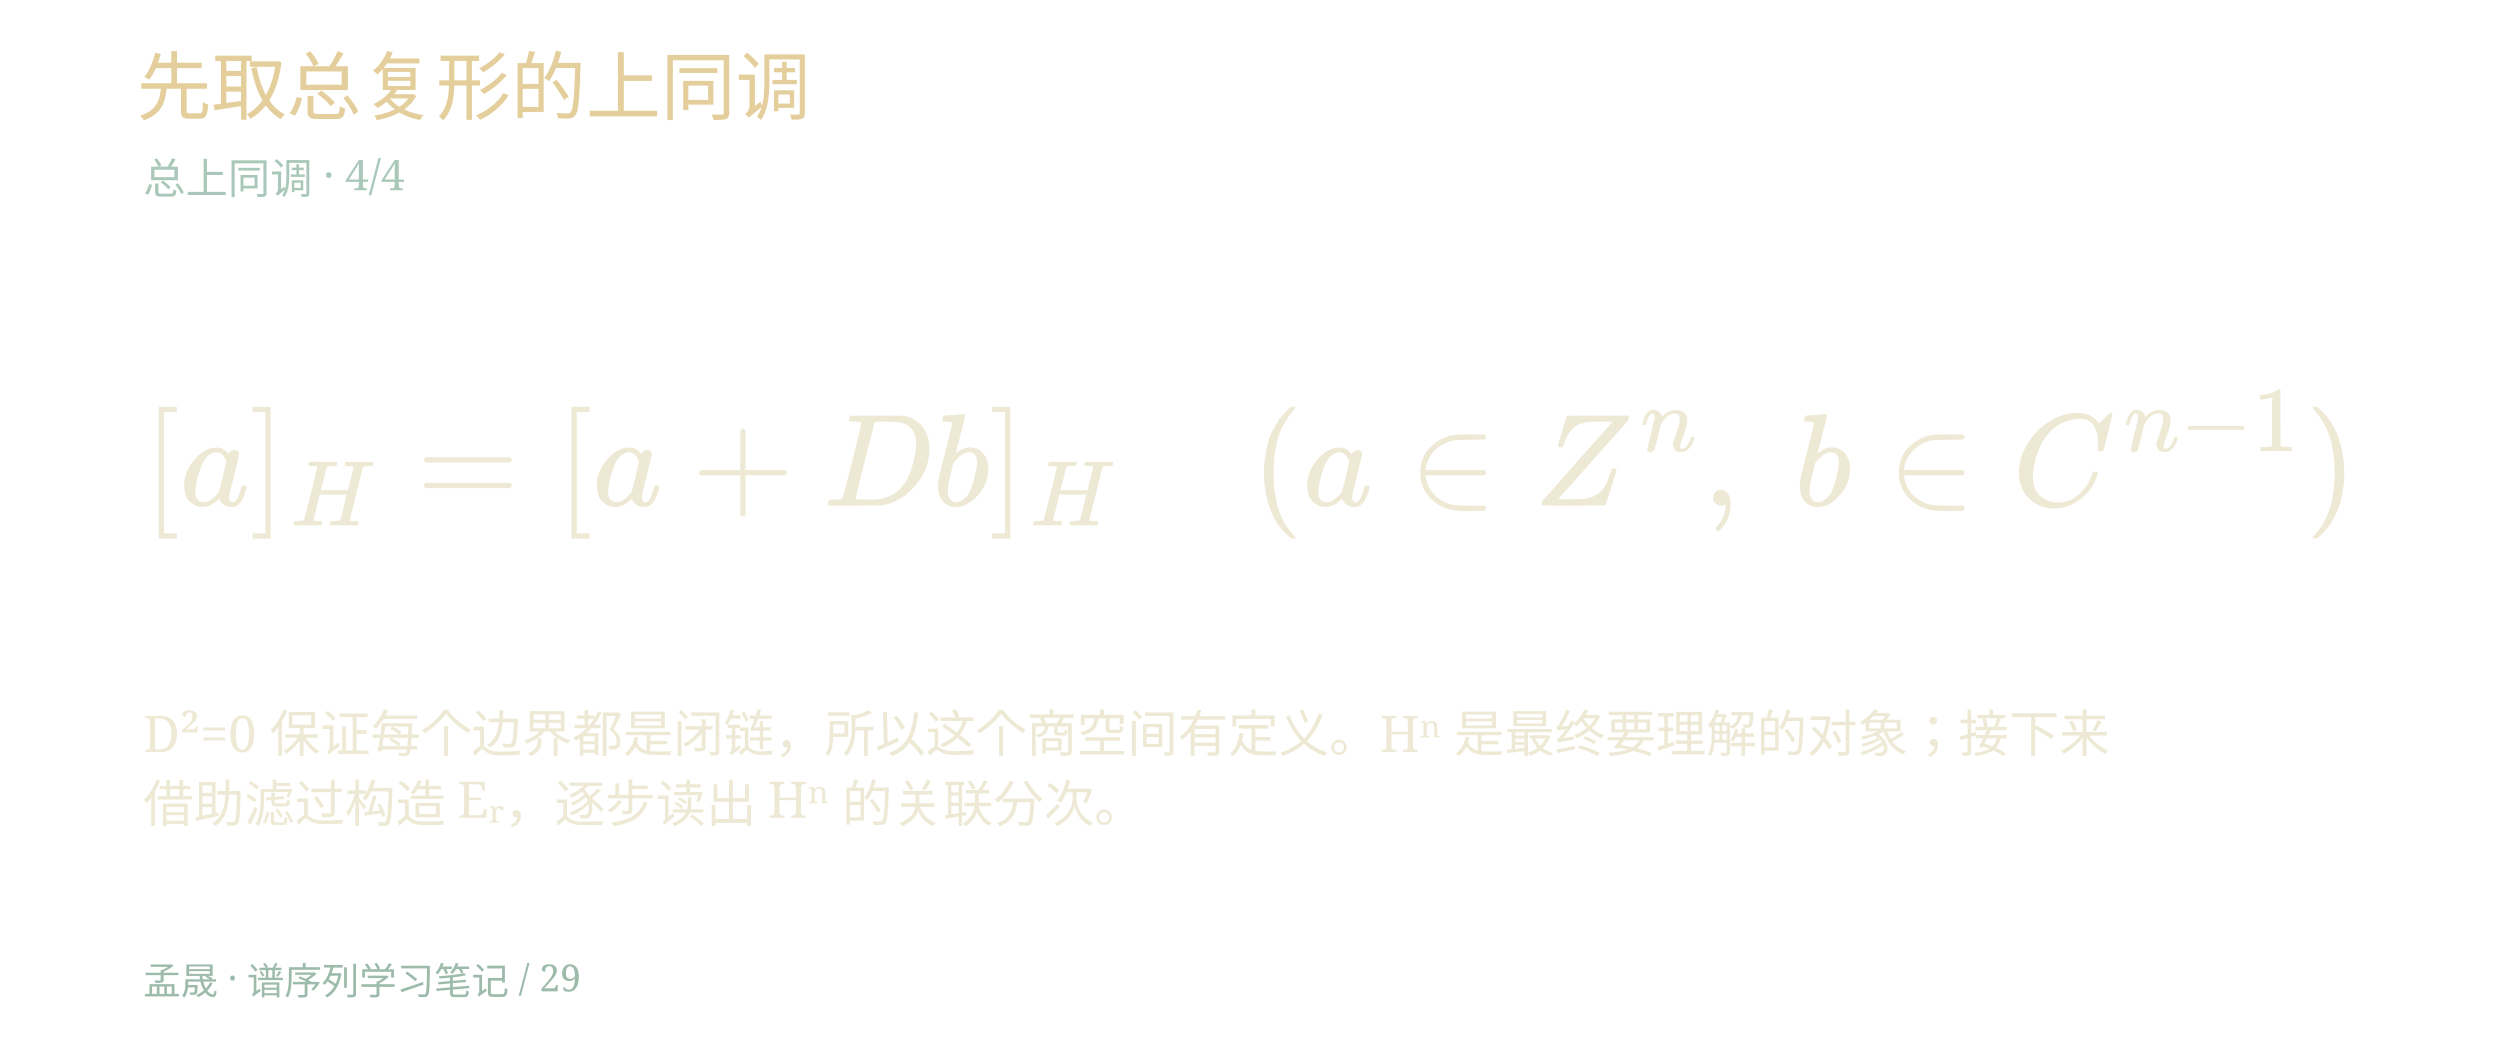
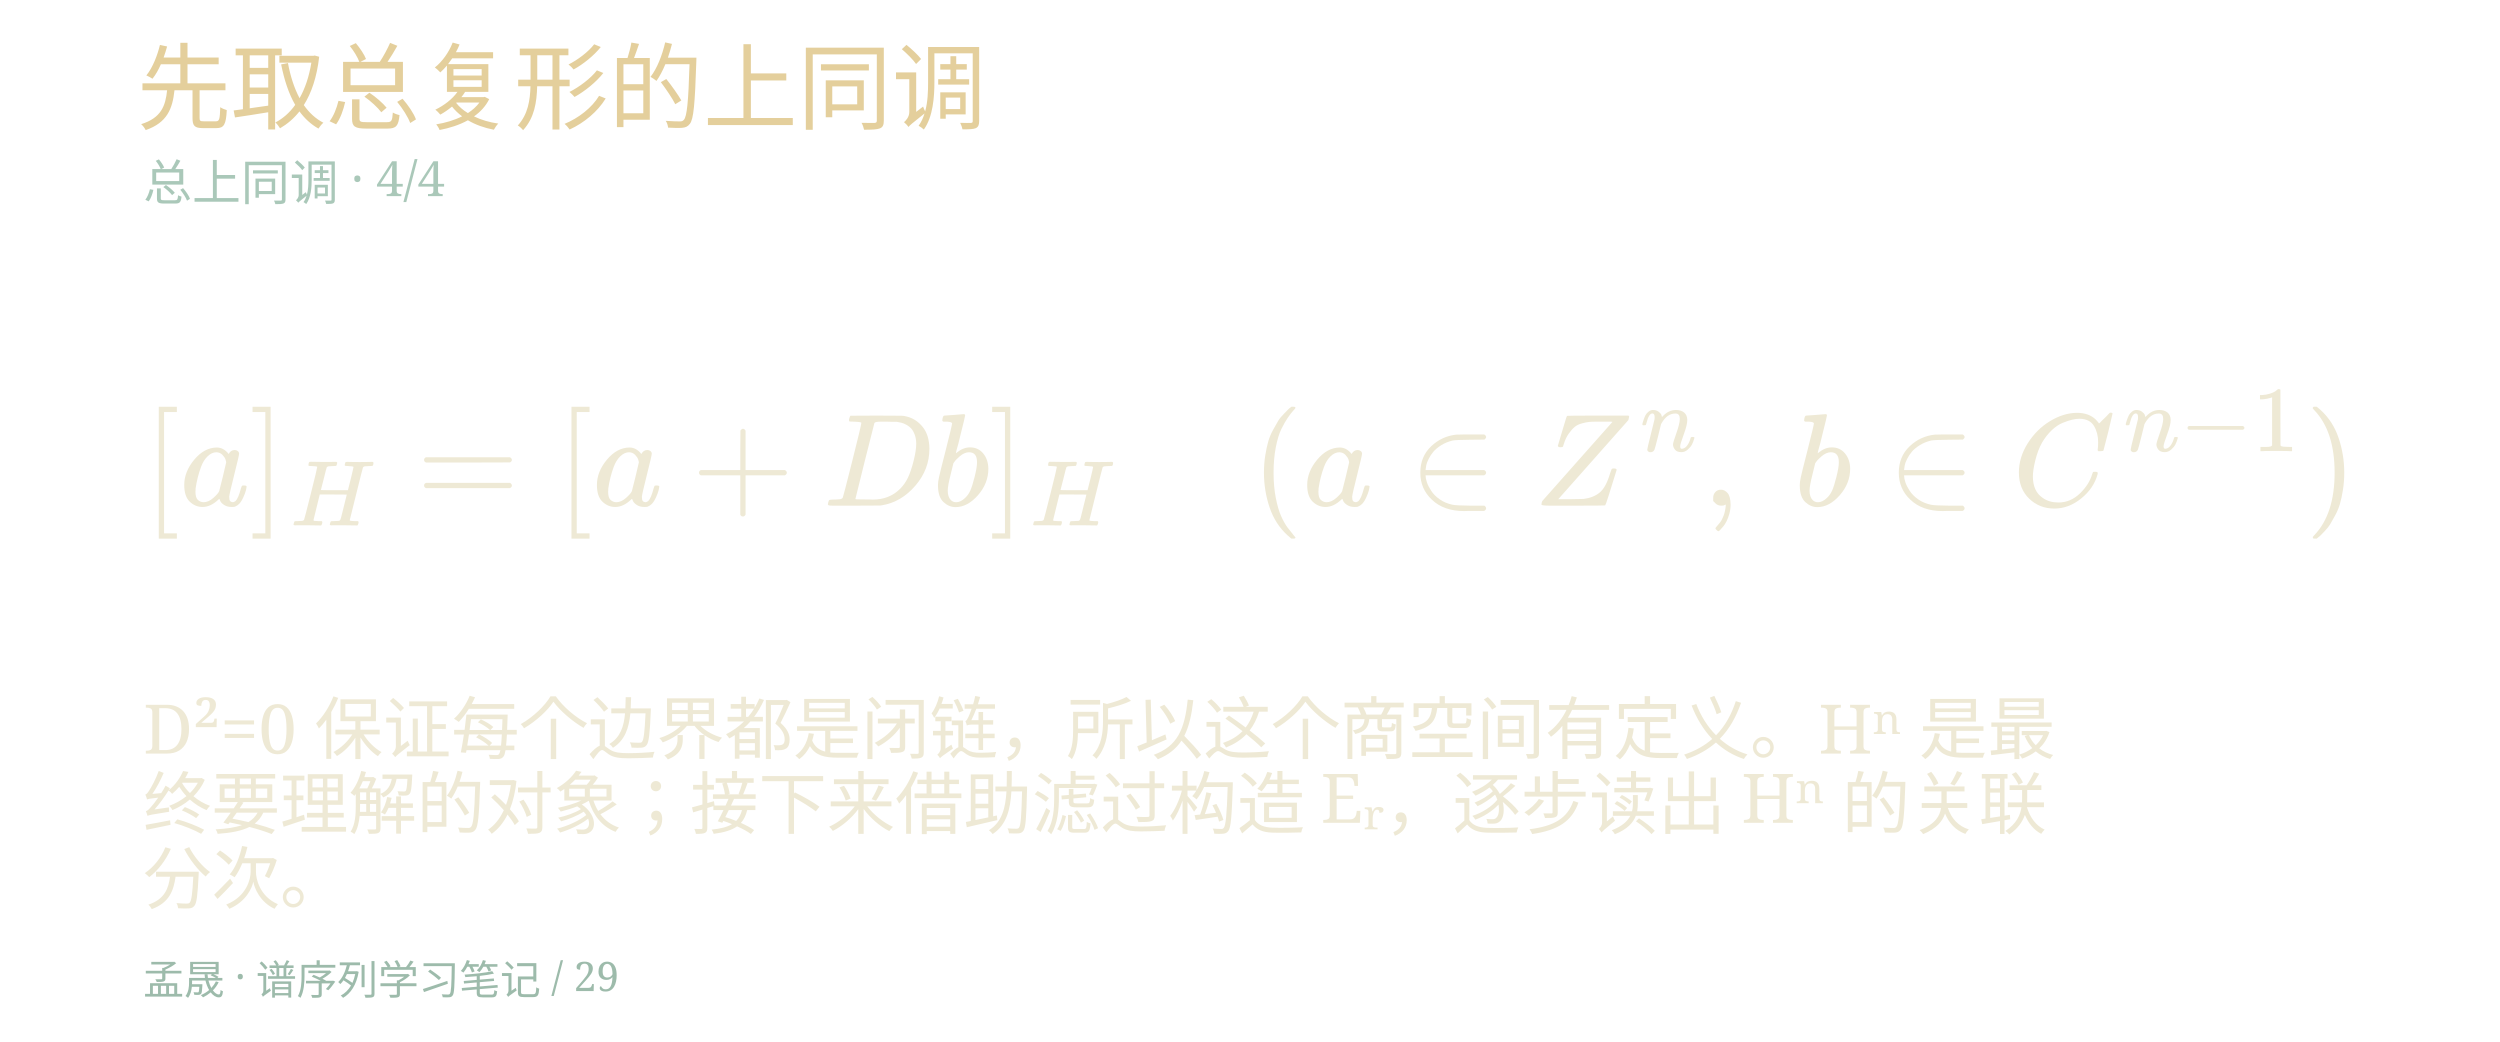
<svg xmlns="http://www.w3.org/2000/svg" width="1536" height="640" viewBox="0 0 1536 640">
  <g fill="#eee9d5" font-family="Kaiti SC, STKaiti, KaiTi, PingFang SC, serif">
-     <text x="84" y="70" font-size="46" fill="#e4cf9c">先取总复形的上同调</text>
-     <text x="88" y="119" font-size="26" fill="#aac8b9">总上同调 · 4/4</text>
+     <text x="84" y="75" font-size="58" fill="#e4cf9c">先取总复形的上同调</text>
+     <text x="88" y="123" font-size="30" fill="#aac8b9">总上同调 · 4/4</text>
    <svg x="88" y="239.066" width="1360" height="91.868" viewBox="0 -883.9 16786.1 1133.9" overflow="visible">
      <g stroke="#eee9d5" fill="#eee9d5" stroke-width="0" transform="scale(1,-1)">
        <g data-mml-node="math">
          <g data-mml-node="mo">
            <path data-c="5B" d="M118 -250V750H255V710H158V-210H255V-250H118Z" />
          </g>
          <g data-mml-node="mi" transform="translate(278,0)">
            <path data-c="1D44E" d="M33 157Q33 258 109 349T280 441Q331 441 370 392Q386 422 416 422Q429 422 439 414T449 394Q449 381 412 234T374 68Q374 43 381 35T402 26Q411 27 422 35Q443 55 463 131Q469 151 473 152Q475 153 483 153H487Q506 153 506 144Q506 138 501 117T481 63T449 13Q436 0 417 -8Q409 -10 393 -10Q359 -10 336 5T306 36L300 51Q299 52 296 50Q294 48 292 46Q233 -10 172 -10Q117 -10 75 30T33 157ZM351 328Q351 334 346 350T323 385T277 405Q242 405 210 374T160 293Q131 214 119 129Q119 126 119 118T118 106Q118 61 136 44T179 26Q217 26 254 59T298 110Q300 114 325 217T351 328Z" />
          </g>
          <g data-mml-node="msub" transform="translate(807,0)">
            <g data-mml-node="mo">
              <path data-c="5D" d="M22 710V750H159V-250H22V-210H119V710H22Z" />
            </g>
            <g data-mml-node="mi" transform="translate(311,-150) scale(0.707)">
              <path data-c="1D43B" d="M228 637Q194 637 192 641Q191 643 191 649Q191 673 202 682Q204 683 219 683Q260 681 355 681Q389 681 418 681T463 682T483 682Q499 682 499 672Q499 670 497 658Q492 641 487 638H485Q483 638 480 638T473 638T464 637T455 637Q416 636 405 634T387 623Q384 619 355 500Q348 474 340 442T328 395L324 380Q324 378 469 378H614L615 381Q615 384 646 504Q674 619 674 627T617 637Q594 637 587 639T580 648Q580 650 582 660Q586 677 588 679T604 682Q609 682 646 681T740 680Q802 680 835 681T871 682Q888 682 888 672Q888 645 876 638H874Q872 638 869 638T862 638T853 637T844 637Q805 636 794 634T776 623Q773 618 704 340T634 58Q634 51 638 51Q646 48 692 46H723Q729 38 729 37T726 19Q722 6 716 0H701Q664 2 567 2Q533 2 504 2T458 2T437 1Q420 1 420 10Q420 15 423 24Q428 43 433 45Q437 46 448 46H454Q481 46 514 49Q520 50 522 50T528 55T534 64T540 82T547 110T558 153Q565 181 569 198Q602 330 602 331T457 332H312L279 197Q245 63 245 58Q245 51 253 49T303 46H334Q340 38 340 37T337 19Q333 6 327 0H312Q275 2 178 2Q144 2 115 2T69 2T48 1Q31 1 31 10Q31 12 34 24Q39 43 44 45Q48 46 59 46H65Q92 46 125 49Q139 52 144 61Q147 65 216 339T285 628Q285 635 228 637Z" />
            </g>
          </g>
          <g data-mml-node="mo" transform="translate(2073.7,0)">
            <path data-c="3D" d="M56 347Q56 360 70 367H707Q722 359 722 347Q722 336 708 328L390 327H72Q56 332 56 347ZM56 153Q56 168 72 173H708Q722 163 722 153Q722 140 707 133H70Q56 140 56 153Z" />
          </g>
          <g data-mml-node="mo" transform="translate(3129.5,0)">
            <path data-c="5B" d="M118 -250V750H255V710H158V-210H255V-250H118Z" />
          </g>
          <g data-mml-node="mi" transform="translate(3407.5,0)">
            <path data-c="1D44E" d="M33 157Q33 258 109 349T280 441Q331 441 370 392Q386 422 416 422Q429 422 439 414T449 394Q449 381 412 234T374 68Q374 43 381 35T402 26Q411 27 422 35Q443 55 463 131Q469 151 473 152Q475 153 483 153H487Q506 153 506 144Q506 138 501 117T481 63T449 13Q436 0 417 -8Q409 -10 393 -10Q359 -10 336 5T306 36L300 51Q299 52 296 50Q294 48 292 46Q233 -10 172 -10Q117 -10 75 30T33 157ZM351 328Q351 334 346 350T323 385T277 405Q242 405 210 374T160 293Q131 214 119 129Q119 126 119 118T118 106Q118 61 136 44T179 26Q217 26 254 59T298 110Q300 114 325 217T351 328Z" />
          </g>
          <g data-mml-node="mo" transform="translate(4158.7,0)">
            <path data-c="2B" d="M56 237T56 250T70 270H369V420L370 570Q380 583 389 583Q402 583 409 568V270H707Q722 262 722 250T707 230H409V-68Q401 -82 391 -82H389H387Q375 -82 369 -68V230H70Q56 237 56 250Z" />
          </g>
          <g data-mml-node="mi" transform="translate(5158.9,0)">
            <path data-c="1D437" d="M287 628Q287 635 230 637Q207 637 200 638T193 647Q193 655 197 667T204 682Q206 683 403 683Q570 682 590 682T630 676Q702 659 752 597T803 431Q803 275 696 151T444 3L430 1L236 0H125H72Q48 0 41 2T33 11Q33 13 36 25Q40 41 44 43T67 46Q94 46 127 49Q141 52 146 61Q149 65 218 339T287 628ZM703 469Q703 507 692 537T666 584T629 613T590 629T555 636Q553 636 541 636T512 636T479 637H436Q392 637 386 627Q384 623 313 339T242 52Q242 48 253 48T330 47Q335 47 349 47T373 46Q499 46 581 128Q617 164 640 212T683 339T703 469Z" />
          </g>
          <g data-mml-node="mi" transform="translate(5986.9,0)">
            <path data-c="1D44F" d="M73 647Q73 657 77 670T89 683Q90 683 161 688T234 694Q246 694 246 685T212 542Q204 508 195 472T180 418L176 399Q176 396 182 402Q231 442 283 442Q345 442 383 396T422 280Q422 169 343 79T173 -11Q123 -11 82 27T40 150V159Q40 180 48 217T97 414Q147 611 147 623T109 637Q104 637 101 637H96Q86 637 83 637T76 640T73 647ZM336 325V331Q336 405 275 405Q258 405 240 397T207 376T181 352T163 330L157 322L136 236Q114 150 114 114Q114 66 138 42Q154 26 178 26Q211 26 245 58Q270 81 285 114T318 219Q336 291 336 325Z" />
          </g>
          <g data-mml-node="msub" transform="translate(6415.9,0)">
            <g data-mml-node="mo">
              <path data-c="5D" d="M22 710V750H159V-250H22V-210H119V710H22Z" />
            </g>
            <g data-mml-node="mi" transform="translate(311,-150) scale(0.707)">
              <path data-c="1D43B" d="M228 637Q194 637 192 641Q191 643 191 649Q191 673 202 682Q204 683 219 683Q260 681 355 681Q389 681 418 681T463 682T483 682Q499 682 499 672Q499 670 497 658Q492 641 487 638H485Q483 638 480 638T473 638T464 637T455 637Q416 636 405 634T387 623Q384 619 355 500Q348 474 340 442T328 395L324 380Q324 378 469 378H614L615 381Q615 384 646 504Q674 619 674 627T617 637Q594 637 587 639T580 648Q580 650 582 660Q586 677 588 679T604 682Q609 682 646 681T740 680Q802 680 835 681T871 682Q888 682 888 672Q888 645 876 638H874Q872 638 869 638T862 638T853 637T844 637Q805 636 794 634T776 623Q773 618 704 340T634 58Q634 51 638 51Q646 48 692 46H723Q729 38 729 37T726 19Q722 6 716 0H701Q664 2 567 2Q533 2 504 2T458 2T437 1Q420 1 420 10Q420 15 423 24Q428 43 433 45Q437 46 448 46H454Q481 46 514 49Q520 50 522 50T528 55T534 64T540 82T547 110T558 153Q565 181 569 198Q602 330 602 331T457 332H312L279 197Q245 63 245 58Q245 51 253 49T303 46H334Q340 38 340 37T337 19Q333 6 327 0H312Q275 2 178 2Q144 2 115 2T69 2T48 1Q31 1 31 10Q31 12 34 24Q39 43 44 45Q48 46 59 46H65Q92 46 125 49Q139 52 144 61Q147 65 216 339T285 628Q285 635 228 637Z" />
            </g>
          </g>
          <g data-mml-node="mstyle" transform="translate(7404.8,0)">
            <g data-mml-node="mspace" />
          </g>
          <g data-mml-node="mo" transform="translate(8404.8,0)">
            <path data-c="28" d="M94 250Q94 319 104 381T127 488T164 576T202 643T244 695T277 729T302 750H315H319Q333 750 333 741Q333 738 316 720T275 667T226 581T184 443T167 250T184 58T225 -81T274 -167T316 -220T333 -241Q333 -250 318 -250H315H302L274 -226Q180 -141 137 -14T94 250Z" />
          </g>
          <g data-mml-node="mi" transform="translate(8793.8,0)">
            <path data-c="1D44E" d="M33 157Q33 258 109 349T280 441Q331 441 370 392Q386 422 416 422Q429 422 439 414T449 394Q449 381 412 234T374 68Q374 43 381 35T402 26Q411 27 422 35Q443 55 463 131Q469 151 473 152Q475 153 483 153H487Q506 153 506 144Q506 138 501 117T481 63T449 13Q436 0 417 -8Q409 -10 393 -10Q359 -10 336 5T306 36L300 51Q299 52 296 50Q294 48 292 46Q233 -10 172 -10Q117 -10 75 30T33 157ZM351 328Q351 334 346 350T323 385T277 405Q242 405 210 374T160 293Q131 214 119 129Q119 126 119 118T118 106Q118 61 136 44T179 26Q217 26 254 59T298 110Q300 114 325 217T351 328Z" />
          </g>
          <g data-mml-node="mo" transform="translate(9600.6,0)">
            <path data-c="2208" d="M84 250Q84 372 166 450T360 539Q361 539 377 539T419 540T469 540H568Q583 532 583 520Q583 511 570 501L466 500Q355 499 329 494Q280 482 242 458T183 409T147 354T129 306T124 272V270H568Q583 262 583 250T568 230H124V228Q124 207 134 177T167 112T231 48T328 7Q355 1 466 0H570Q583 -10 583 -20Q583 -32 568 -40H471Q464 -40 446 -40T417 -41Q262 -41 172 45Q84 127 84 250Z" />
          </g>
          <g data-mml-node="msup" transform="translate(10545.4,0)">
            <g data-mml-node="mi">
              <path data-c="1D44D" d="M58 8Q58 23 64 35Q64 36 329 334T596 635L586 637Q575 637 512 637H500H476Q442 637 420 635T365 624T311 598T266 548T228 469Q227 466 226 463T224 458T223 453T222 450L221 448Q218 443 202 443Q185 443 182 453L214 561Q228 606 241 651Q249 679 253 681Q256 683 487 683H718Q723 678 723 675Q723 673 717 649Q189 54 188 52L185 49H274Q369 50 377 51Q452 60 500 100T579 247Q587 272 590 277T603 282H607Q628 282 628 271Q547 5 541 2Q538 0 300 0H124Q58 0 58 8Z" />
            </g>
            <g data-mml-node="mi" transform="translate(808,413) scale(0.707)">
              <path data-c="1D45B" d="M21 287Q22 293 24 303T36 341T56 388T89 425T135 442Q171 442 195 424T225 390T231 369Q231 367 232 367L243 378Q304 442 382 442Q436 442 469 415T503 336T465 179T427 52Q427 26 444 26Q450 26 453 27Q482 32 505 65T540 145Q542 153 560 153Q580 153 580 145Q580 144 576 130Q568 101 554 73T508 17T439 -10Q392 -10 371 17T350 73Q350 92 386 193T423 345Q423 404 379 404H374Q288 404 229 303L222 291L189 157Q156 26 151 16Q138 -11 108 -11Q95 -11 87 -5T76 7T74 17Q74 30 112 180T152 343Q153 348 153 366Q153 405 129 405Q91 405 66 305Q60 285 60 284Q58 278 41 278H27Q21 284 21 287Z" />
            </g>
          </g>
          <g data-mml-node="mo" transform="translate(11827.6,0)">
            <path data-c="2C" d="M78 35T78 60T94 103T137 121Q165 121 187 96T210 8Q210 -27 201 -60T180 -117T154 -158T130 -185T117 -194Q113 -194 104 -185T95 -172Q95 -168 106 -156T131 -126T157 -76T173 -3V9L172 8Q170 7 167 6T161 3T152 1T140 0Q113 0 96 17Z" />
          </g>
          <g data-mml-node="mtext" transform="translate(12272.3,0)">
            <path data-c="A0" d="" />
          </g>
          <g data-mml-node="mi" transform="translate(12522.3,0)">
            <path data-c="1D44F" d="M73 647Q73 657 77 670T89 683Q90 683 161 688T234 694Q246 694 246 685T212 542Q204 508 195 472T180 418L176 399Q176 396 182 402Q231 442 283 442Q345 442 383 396T422 280Q422 169 343 79T173 -11Q123 -11 82 27T40 150V159Q40 180 48 217T97 414Q147 611 147 623T109 637Q104 637 101 637H96Q86 637 83 637T76 640T73 647ZM336 325V331Q336 405 275 405Q258 405 240 397T207 376T181 352T163 330L157 322L136 236Q114 150 114 114Q114 66 138 42Q154 26 178 26Q211 26 245 58Q270 81 285 114T318 219Q336 291 336 325Z" />
          </g>
          <g data-mml-node="mo" transform="translate(13229.1,0)">
            <path data-c="2208" d="M84 250Q84 372 166 450T360 539Q361 539 377 539T419 540T469 540H568Q583 532 583 520Q583 511 570 501L466 500Q355 499 329 494Q280 482 242 458T183 409T147 354T129 306T124 272V270H568Q583 262 583 250T568 230H124V228Q124 207 134 177T167 112T231 48T328 7Q355 1 466 0H570Q583 -10 583 -20Q583 -32 568 -40H471Q464 -40 446 -40T417 -41Q262 -41 172 45Q84 127 84 250Z" />
          </g>
          <g data-mml-node="msup" transform="translate(14173.9,0)">
            <g data-mml-node="mi">
              <path data-c="1D436" d="M50 252Q50 367 117 473T286 641T490 704Q580 704 633 653Q642 643 648 636T656 626L657 623Q660 623 684 649Q691 655 699 663T715 679T725 690L740 705H746Q760 705 760 698Q760 694 728 561Q692 422 692 421Q690 416 687 415T669 413H653Q647 419 647 422Q647 423 648 429T650 449T651 481Q651 552 619 605T510 659Q484 659 454 652T382 628T299 572T226 479Q194 422 175 346T156 222Q156 108 232 58Q280 24 350 24Q441 24 512 92T606 240Q610 253 612 255T628 257Q648 257 648 248Q648 243 647 239Q618 132 523 55T319 -22Q206 -22 128 53T50 252Z" />
            </g>
            <g data-mml-node="TeXAtom" transform="translate(845.3,413) scale(0.707)" data-mjx-texclass="ORD">
              <g data-mml-node="mi">
                <path data-c="1D45B" d="M21 287Q22 293 24 303T36 341T56 388T89 425T135 442Q171 442 195 424T225 390T231 369Q231 367 232 367L243 378Q304 442 382 442Q436 442 469 415T503 336T465 179T427 52Q427 26 444 26Q450 26 453 27Q482 32 505 65T540 145Q542 153 560 153Q580 153 580 145Q580 144 576 130Q568 101 554 73T508 17T439 -10Q392 -10 371 17T350 73Q350 92 386 193T423 345Q423 404 379 404H374Q288 404 229 303L222 291L189 157Q156 26 151 16Q138 -11 108 -11Q95 -11 87 -5T76 7T74 17Q74 30 112 180T152 343Q153 348 153 366Q153 405 129 405Q91 405 66 305Q60 285 60 284Q58 278 41 278H27Q21 284 21 287Z" />
              </g>
              <g data-mml-node="mo" transform="translate(600,0)">
                <path data-c="2212" d="M84 237T84 250T98 270H679Q694 262 694 250T679 230H98Q84 237 84 250Z" />
              </g>
              <g data-mml-node="mn" transform="translate(1378,0)">
                <path data-c="31" d="M213 578L200 573Q186 568 160 563T102 556H83V602H102Q149 604 189 617T245 641T273 663Q275 666 285 666Q294 666 302 660V361L303 61Q310 54 315 52T339 48T401 46H427V0H416Q395 3 257 3Q121 3 100 0H88V46H114Q136 46 152 46T177 47T193 50T201 52T207 57T213 61V578Z" />
              </g>
            </g>
          </g>
          <g data-mml-node="mo" transform="translate(16397.1,0)">
            <path data-c="29" d="M60 749L64 750Q69 750 74 750H86L114 726Q208 641 251 514T294 250Q294 182 284 119T261 12T224 -76T186 -143T145 -194T113 -227T90 -246Q87 -249 86 -250H74Q66 -250 63 -250T58 -247T55 -238Q56 -237 66 -225Q221 -64 221 250T66 725Q56 737 55 738Q55 746 60 749Z" />
          </g>
        </g>
      </g>
    </svg>
-     <text x="88" y="462" font-size="31">D²=0 保证每个边界都是闭链，所以这个商空间有定义。Hⁿ 是最终要理解的对象；接下来</text>
-     <text x="88" y="505" font-size="31">借助滤过构造 Eᵣ，逐步读出 Hⁿ 的关联分次。</text>
-     <text x="88" y="611" font-size="23" fill="#9dbbab">孟晟 · 谱序列学习笔记 / 29</text>
+     <text x="88" y="463" font-size="42">D²=0 保证每个边界都是闭链，所以这个商空间有定义。Hⁿ 是最</text>
+     <text x="88" y="509" font-size="42">终要理解的对象；接下来借助滤过构造 Eᵣ，逐步读出 Hⁿ 的关联</text>
+     <text x="88" y="555" font-size="42">分次。</text>
+     <text x="88" y="611" font-size="25" fill="#9dbbab">孟晟 · 谱序列学习笔记 / 29</text>
  </g>
</svg>
